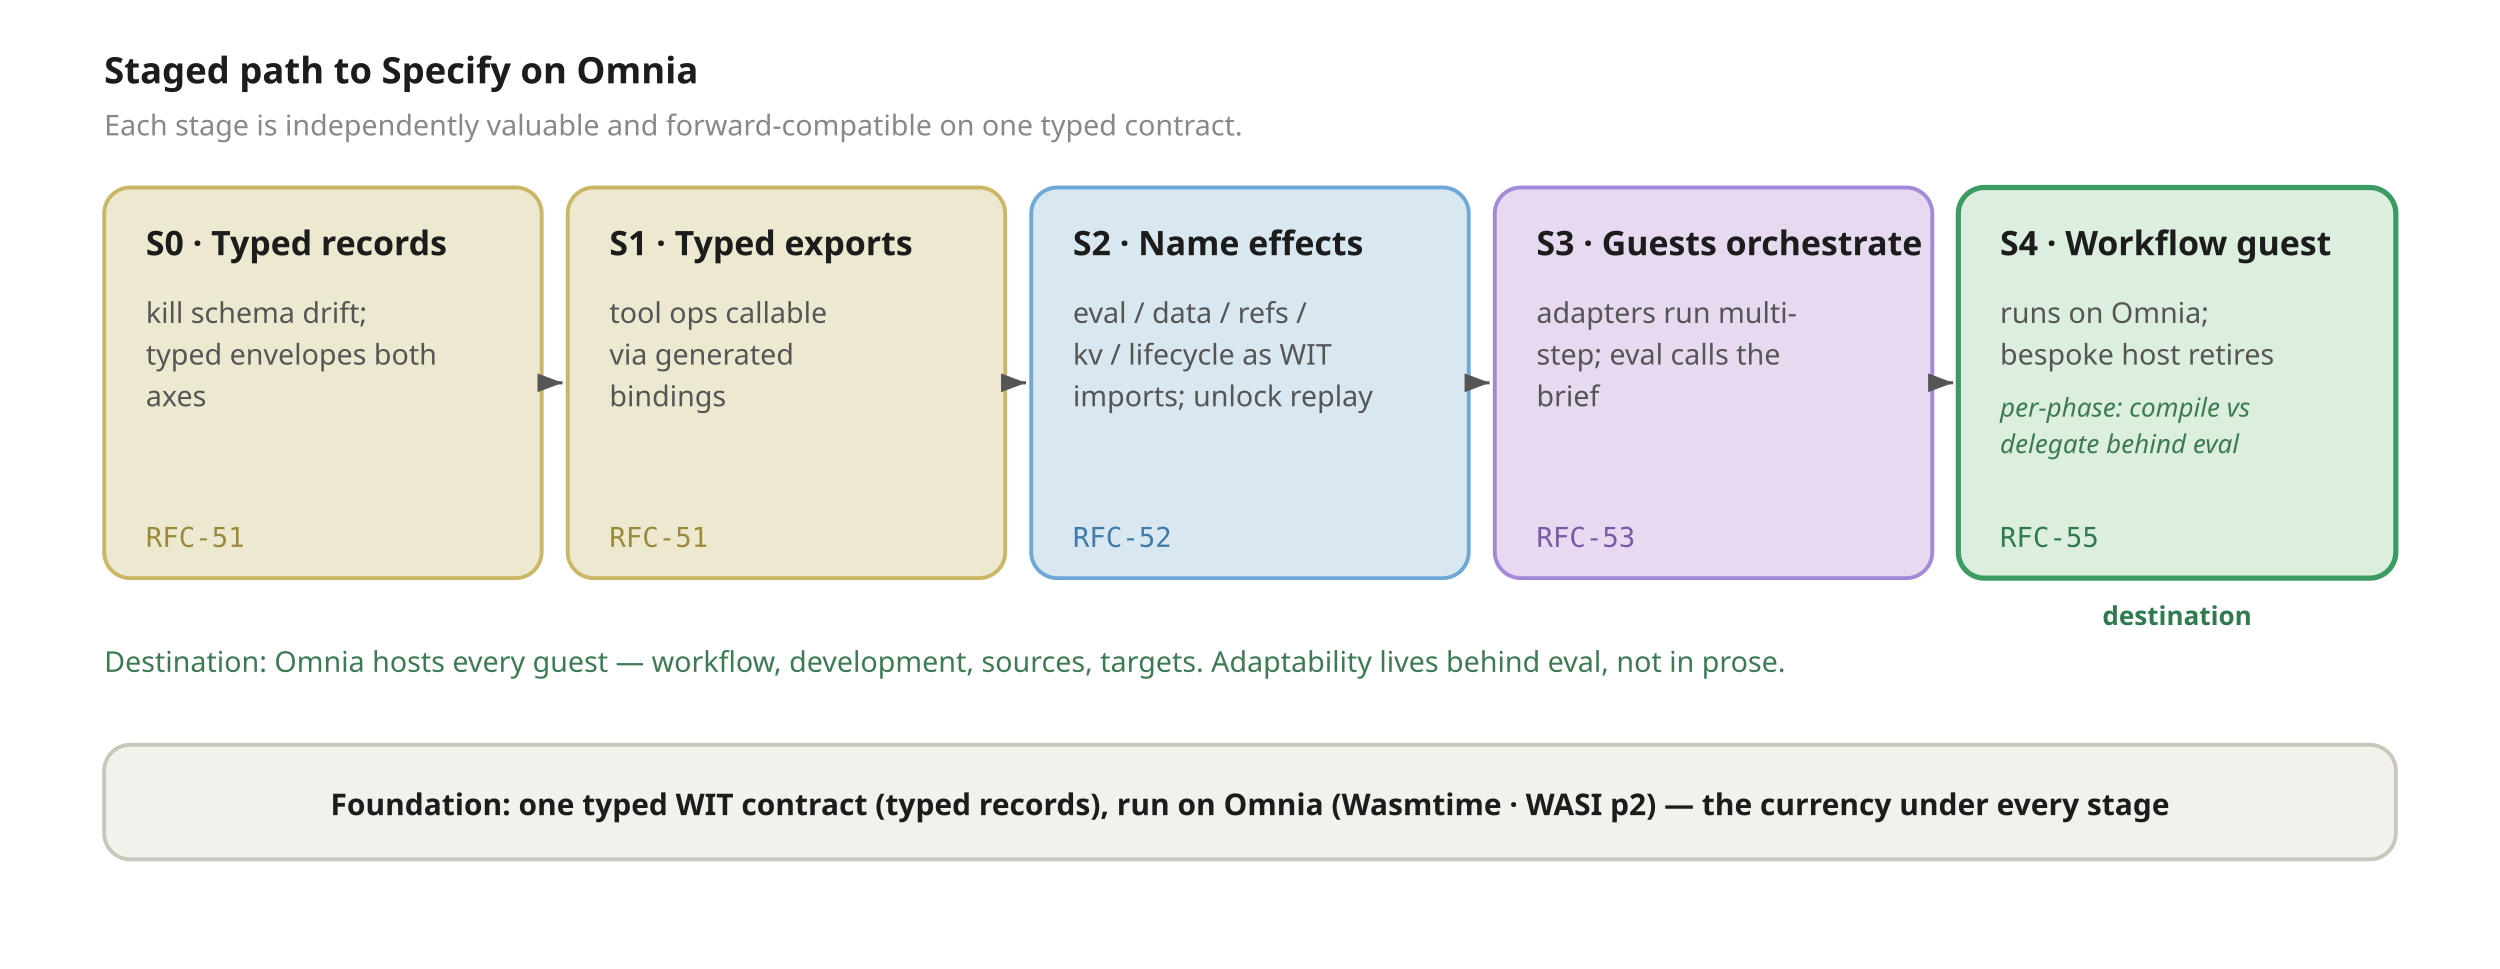
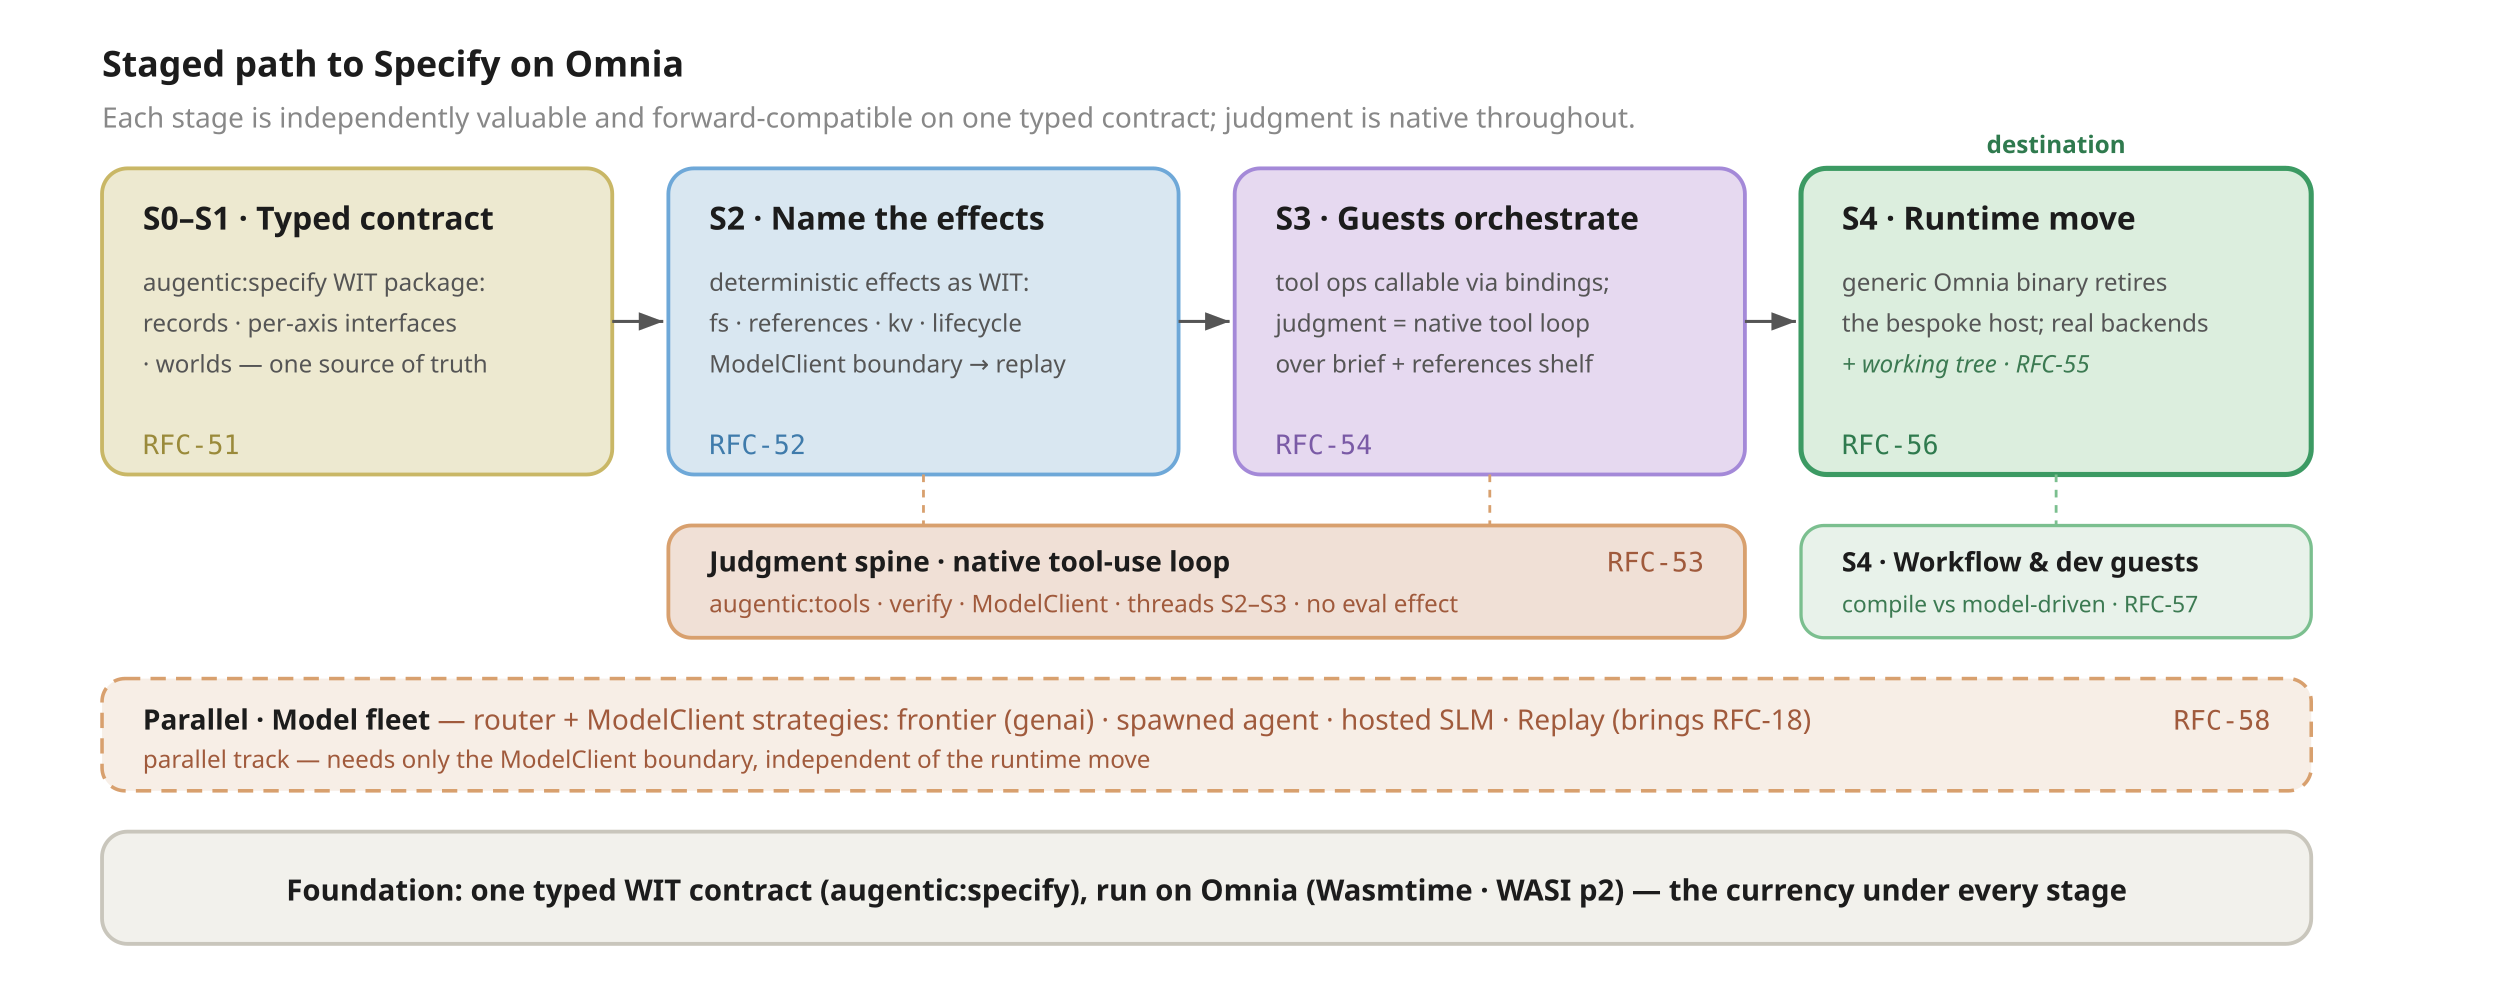
- <svg xmlns="http://www.w3.org/2000/svg" viewBox="0 0 960 372" role="img" aria-label="Staged path S0 through S4 toward Specify on Omnia, each stage mapped to an RFC and independently valuable on one typed contract; the destination is S4, where the workflow runs as a guest on Omnia and the bespoke host retires, with the per-phase compile-versus-delegate split kept behind the eval effect">
+ <svg xmlns="http://www.w3.org/2000/svg" viewBox="0 0 980 392" role="img" aria-label="Staged path S0 through S4 toward Specify on Omnia, each stage mapped to an RFC and independently valuable on one typed contract: S0-S1 typed contract (RFC-51), S2 name the deterministic effects and stand up the ModelClient boundary (RFC-52), S3 guests orchestrate with deterministic tool dispatch (RFC-54), S4 the runtime move plus the working-tree backend (RFC-56, RFC-55) as the destination, with workflow and development as guests (RFC-57); the judgment spine — the native tool-use loop, the augentic:tools surface, verify and the ModelClient boundary (RFC-53) — threads through S2 and S3 with no eval effect, and the model fleet (RFC-58) is a parallel track needing only the ModelClient boundary; the foundation under every stage is one typed WIT contract run on Omnia">
  <defs>
    <marker id="rm-arr" markerWidth="10" markerHeight="10" refX="8" refY="3" orient="auto">
      <path d="M0,0 L0,6 L8,3 z" fill="#555" />
    </marker>
  </defs>
-   <text x="40" y="32" font-family="ui-sans-serif, system-ui, sans-serif" font-size="14" font-weight="700" fill="#1c1c1c">Staged path to Specify on Omnia</text>
-   <text x="40" y="52" font-family="ui-sans-serif, system-ui, sans-serif" font-size="11" fill="#888">Each stage is independently valuable and forward-compatible on one typed contract.</text>
-   <rect x="40" y="72" width="168" height="150" rx="10" fill="#ede9d0" stroke="#c9b766" stroke-width="1.5" />
-   <text x="56" y="98" font-family="ui-sans-serif, system-ui, sans-serif" font-size="13" font-weight="700" fill="#1c1c1c">S0 · Typed records</text>
-   <text x="56" y="124" font-family="ui-sans-serif, system-ui, sans-serif" font-size="11" fill="#555">kill schema drift;</text>
-   <text x="56" y="140" font-family="ui-sans-serif, system-ui, sans-serif" font-size="11" fill="#555">typed envelopes both</text>
-   <text x="56" y="156" font-family="ui-sans-serif, system-ui, sans-serif" font-size="11" fill="#555">axes</text>
-   <text x="56" y="210" font-family="ui-monospace, monospace" font-size="10.5" fill="#9a8a3a">RFC-51</text>
-   <rect x="218" y="72" width="168" height="150" rx="10" fill="#ede9d0" stroke="#c9b766" stroke-width="1.5" />
-   <text x="234" y="98" font-family="ui-sans-serif, system-ui, sans-serif" font-size="13" font-weight="700" fill="#1c1c1c">S1 · Typed exports</text>
-   <text x="234" y="124" font-family="ui-sans-serif, system-ui, sans-serif" font-size="11" fill="#555">tool ops callable</text>
-   <text x="234" y="140" font-family="ui-sans-serif, system-ui, sans-serif" font-size="11" fill="#555">via generated</text>
-   <text x="234" y="156" font-family="ui-sans-serif, system-ui, sans-serif" font-size="11" fill="#555">bindings</text>
-   <text x="234" y="210" font-family="ui-monospace, monospace" font-size="10.5" fill="#9a8a3a">RFC-51</text>
-   <rect x="396" y="72" width="168" height="150" rx="10" fill="#d9e7f1" stroke="#6ea8d8" stroke-width="1.5" />
-   <text x="412" y="98" font-family="ui-sans-serif, system-ui, sans-serif" font-size="13" font-weight="700" fill="#1c1c1c">S2 · Name effects</text>
-   <text x="412" y="124" font-family="ui-sans-serif, system-ui, sans-serif" font-size="11" fill="#555">eval / data / refs /</text>
-   <text x="412" y="140" font-family="ui-sans-serif, system-ui, sans-serif" font-size="11" fill="#555">kv / lifecycle as WIT</text>
-   <text x="412" y="156" font-family="ui-sans-serif, system-ui, sans-serif" font-size="11" fill="#555">imports; unlock replay</text>
-   <text x="412" y="210" font-family="ui-monospace, monospace" font-size="10.5" fill="#3f7bab">RFC-52</text>
-   <rect x="574" y="72" width="168" height="150" rx="10" fill="#e6d9f0" stroke="#a489d8" stroke-width="1.5" />
-   <text x="590" y="98" font-family="ui-sans-serif, system-ui, sans-serif" font-size="13" font-weight="700" fill="#1c1c1c">S3 · Guests orchestrate</text>
-   <text x="590" y="124" font-family="ui-sans-serif, system-ui, sans-serif" font-size="11" fill="#555">adapters run multi-</text>
-   <text x="590" y="140" font-family="ui-sans-serif, system-ui, sans-serif" font-size="11" fill="#555">step; eval calls the</text>
-   <text x="590" y="156" font-family="ui-sans-serif, system-ui, sans-serif" font-size="11" fill="#555">brief</text>
-   <text x="590" y="210" font-family="ui-monospace, monospace" font-size="10.5" fill="#7a5aa6">RFC-53</text>
-   <rect x="752" y="72" width="168" height="150" rx="10" fill="#dceede" stroke="#3c9a63" stroke-width="2" />
-   <text x="768" y="98" font-family="ui-sans-serif, system-ui, sans-serif" font-size="13" font-weight="700" fill="#1c1c1c">S4 · Workflow guest</text>
-   <text x="768" y="124" font-family="ui-sans-serif, system-ui, sans-serif" font-size="11" fill="#555">runs on Omnia;</text>
-   <text x="768" y="140" font-family="ui-sans-serif, system-ui, sans-serif" font-size="11" fill="#555">bespoke host retires</text>
-   <text x="768" y="160" font-family="ui-sans-serif, system-ui, sans-serif" font-size="10" font-style="italic" fill="#3c7a52">per-phase: compile vs</text>
-   <text x="768" y="174" font-family="ui-sans-serif, system-ui, sans-serif" font-size="10" font-style="italic" fill="#3c7a52">delegate behind eval</text>
-   <text x="768" y="210" font-family="ui-monospace, monospace" font-size="10.5" fill="#2f7a4e">RFC-55</text>
-   <path d="M208 147 L216 147" stroke="#555" stroke-width="1.2" fill="none" marker-end="url(#rm-arr)" />
-   <path d="M386 147 L394 147" stroke="#555" stroke-width="1.2" fill="none" marker-end="url(#rm-arr)" />
-   <path d="M564 147 L572 147" stroke="#555" stroke-width="1.2" fill="none" marker-end="url(#rm-arr)" />
-   <path d="M742 147 L750 147" stroke="#555" stroke-width="1.2" fill="none" marker-end="url(#rm-arr)" />
-   <text x="836" y="240" text-anchor="middle" font-family="ui-sans-serif, system-ui, sans-serif" font-size="10" font-weight="600" fill="#2f7a4e">destination</text>
-   <text x="40" y="258" font-family="ui-sans-serif, system-ui, sans-serif" font-size="11" fill="#3c7a52">Destination: Omnia hosts every guest — workflow, development, sources, targets. Adaptability lives behind eval, not in prose.</text>
-   <rect x="40" y="286" width="880" height="44" rx="10" fill="#f2f1ec" stroke="#c9c6bc" stroke-width="1.5" />
-   <text x="480" y="313" text-anchor="middle" font-family="ui-sans-serif, system-ui, sans-serif" font-size="11.5" font-weight="600" fill="#1c1c1c">Foundation: one typed WIT contract (typed records), run on Omnia (Wasmtime · WASI p2) — the currency under every stage</text>
+   <text x="40" y="30" font-family="ui-sans-serif, system-ui, sans-serif" font-size="14" font-weight="700" fill="#1c1c1c">Staged path to Specify on Omnia</text>
+   <text x="40" y="50" font-family="ui-sans-serif, system-ui, sans-serif" font-size="11" fill="#888">Each stage is independently valuable and forward-compatible on one typed contract; judgment is native throughout.</text>
+   <rect x="40" y="66" width="200" height="120" rx="10" fill="#ede9d0" stroke="#c9b766" stroke-width="1.5" />
+   <text x="56" y="90" font-family="ui-sans-serif, system-ui, sans-serif" font-size="12.5" font-weight="700" fill="#1c1c1c">S0–S1 · Typed contract</text>
+   <text x="56" y="114" font-family="ui-sans-serif, system-ui, sans-serif" font-size="9.5" fill="#555">augentic:specify WIT package:</text>
+   <text x="56" y="130" font-family="ui-sans-serif, system-ui, sans-serif" font-size="9.5" fill="#555">records · per-axis interfaces</text>
+   <text x="56" y="146" font-family="ui-sans-serif, system-ui, sans-serif" font-size="9.5" fill="#555">· worlds — one source of truth</text>
+   <text x="56" y="178" font-family="ui-monospace, monospace" font-size="10.5" fill="#9a8a3a">RFC-51</text>
+   <rect x="262" y="66" width="200" height="120" rx="10" fill="#d9e7f1" stroke="#6ea8d8" stroke-width="1.5" />
+   <text x="278" y="90" font-family="ui-sans-serif, system-ui, sans-serif" font-size="12.5" font-weight="700" fill="#1c1c1c">S2 · Name the effects</text>
+   <text x="278" y="114" font-family="ui-sans-serif, system-ui, sans-serif" font-size="9.5" fill="#555">deterministic effects as WIT:</text>
+   <text x="278" y="130" font-family="ui-sans-serif, system-ui, sans-serif" font-size="9.5" fill="#555">fs · references · kv · lifecycle</text>
+   <text x="278" y="146" font-family="ui-sans-serif, system-ui, sans-serif" font-size="9.5" fill="#555">ModelClient boundary → replay</text>
+   <text x="278" y="178" font-family="ui-monospace, monospace" font-size="10.5" fill="#3f7bab">RFC-52</text>
+   <rect x="484" y="66" width="200" height="120" rx="10" fill="#e6d9f0" stroke="#a489d8" stroke-width="1.5" />
+   <text x="500" y="90" font-family="ui-sans-serif, system-ui, sans-serif" font-size="12.5" font-weight="700" fill="#1c1c1c">S3 · Guests orchestrate</text>
+   <text x="500" y="114" font-family="ui-sans-serif, system-ui, sans-serif" font-size="9.5" fill="#555">tool ops callable via bindings;</text>
+   <text x="500" y="130" font-family="ui-sans-serif, system-ui, sans-serif" font-size="9.5" fill="#555">judgment = native tool loop</text>
+   <text x="500" y="146" font-family="ui-sans-serif, system-ui, sans-serif" font-size="9.5" fill="#555">over brief + references shelf</text>
+   <text x="500" y="178" font-family="ui-monospace, monospace" font-size="10.5" fill="#7a5aa6">RFC-54</text>
+   <rect x="706" y="66" width="200" height="120" rx="10" fill="#dceede" stroke="#3c9a63" stroke-width="2" />
+   <text x="722" y="90" font-family="ui-sans-serif, system-ui, sans-serif" font-size="12.5" font-weight="700" fill="#1c1c1c">S4 · Runtime move</text>
+   <text x="722" y="114" font-family="ui-sans-serif, system-ui, sans-serif" font-size="9.5" fill="#555">generic Omnia binary retires</text>
+   <text x="722" y="130" font-family="ui-sans-serif, system-ui, sans-serif" font-size="9.5" fill="#555">the bespoke host; real backends</text>
+   <text x="722" y="146" font-family="ui-sans-serif, system-ui, sans-serif" font-size="9.5" font-style="italic" fill="#3c7a52">+ working tree · RFC-55</text>
+   <text x="722" y="178" font-family="ui-monospace, monospace" font-size="10.5" fill="#2f7a4e">RFC-56</text>
+   <text x="806" y="60" text-anchor="middle" font-family="ui-sans-serif, system-ui, sans-serif" font-size="9.5" font-weight="600" fill="#2f7a4e">destination</text>
+   <path d="M240 126 L260 126" stroke="#555" stroke-width="1.2" fill="none" marker-end="url(#rm-arr)" />
+   <path d="M462 126 L482 126" stroke="#555" stroke-width="1.2" fill="none" marker-end="url(#rm-arr)" />
+   <path d="M684 126 L704 126" stroke="#555" stroke-width="1.2" fill="none" marker-end="url(#rm-arr)" />
+   <line x1="362" y1="186" x2="362" y2="206" stroke="#d8a06e" stroke-width="1.1" stroke-dasharray="3 3" />
+   <line x1="584" y1="186" x2="584" y2="206" stroke="#d8a06e" stroke-width="1.1" stroke-dasharray="3 3" />
+   <rect x="262" y="206" width="422" height="44" rx="9" fill="#f0e0d6" stroke="#d8a06e" stroke-width="1.5" />
+   <text x="278" y="224" font-family="ui-sans-serif, system-ui, sans-serif" font-size="11" font-weight="600" fill="#1c1c1c">Judgment spine · native tool-use loop</text>
+   <text x="278" y="240" font-family="ui-sans-serif, system-ui, sans-serif" font-size="9.5" fill="#a05a3c">augentic:tools · verify · ModelClient · threads S2–S3 · no eval effect</text>
+   <text x="668" y="224" text-anchor="end" font-family="ui-monospace, monospace" font-size="10.5" fill="#a05a3c">RFC-53</text>
+   <line x1="806" y1="186" x2="806" y2="206" stroke="#7bbf8f" stroke-width="1.1" stroke-dasharray="3 3" />
+   <rect x="706" y="206" width="200" height="44" rx="9" fill="#e8f2ea" stroke="#7bbf8f" stroke-width="1.3" />
+   <text x="722" y="224" font-family="ui-sans-serif, system-ui, sans-serif" font-size="10.5" font-weight="600" fill="#1c1c1c">S4 · Workflow &amp; dev guests</text>
+   <text x="722" y="240" font-family="ui-sans-serif, system-ui, sans-serif" font-size="9" fill="#3c7a52">compile vs model-driven · RFC-57</text>
+   <rect x="40" y="266" width="866" height="44" rx="9" fill="#f7eee6" stroke="#d8a06e" stroke-width="1.4" stroke-dasharray="6 4" />
+   <text x="56" y="286" font-family="ui-sans-serif, system-ui, sans-serif" font-size="11" font-weight="600" fill="#1c1c1c">Parallel · Model fleet <tspan font-weight="400" fill="#a05a3c">— router + ModelClient strategies: frontier (genai) · spawned agent · hosted SLM · Replay (brings RFC-18)</tspan>
+   </text>
+   <text x="56" y="301" font-family="ui-sans-serif, system-ui, sans-serif" font-size="9.5" fill="#a05a3c">parallel track — needs only the ModelClient boundary, independent of the runtime move</text>
+   <text x="890" y="286" text-anchor="end" font-family="ui-monospace, monospace" font-size="10.5" fill="#a05a3c">RFC-58</text>
+   <rect x="40" y="326" width="866" height="44" rx="10" fill="#f2f1ec" stroke="#c9c6bc" stroke-width="1.5" />
+   <text x="473" y="353" text-anchor="middle" font-family="ui-sans-serif, system-ui, sans-serif" font-size="11.5" font-weight="600" fill="#1c1c1c">Foundation: one typed WIT contract (augentic:specify), run on Omnia (Wasmtime · WASI p2) — the currency under every stage</text>
</svg>
